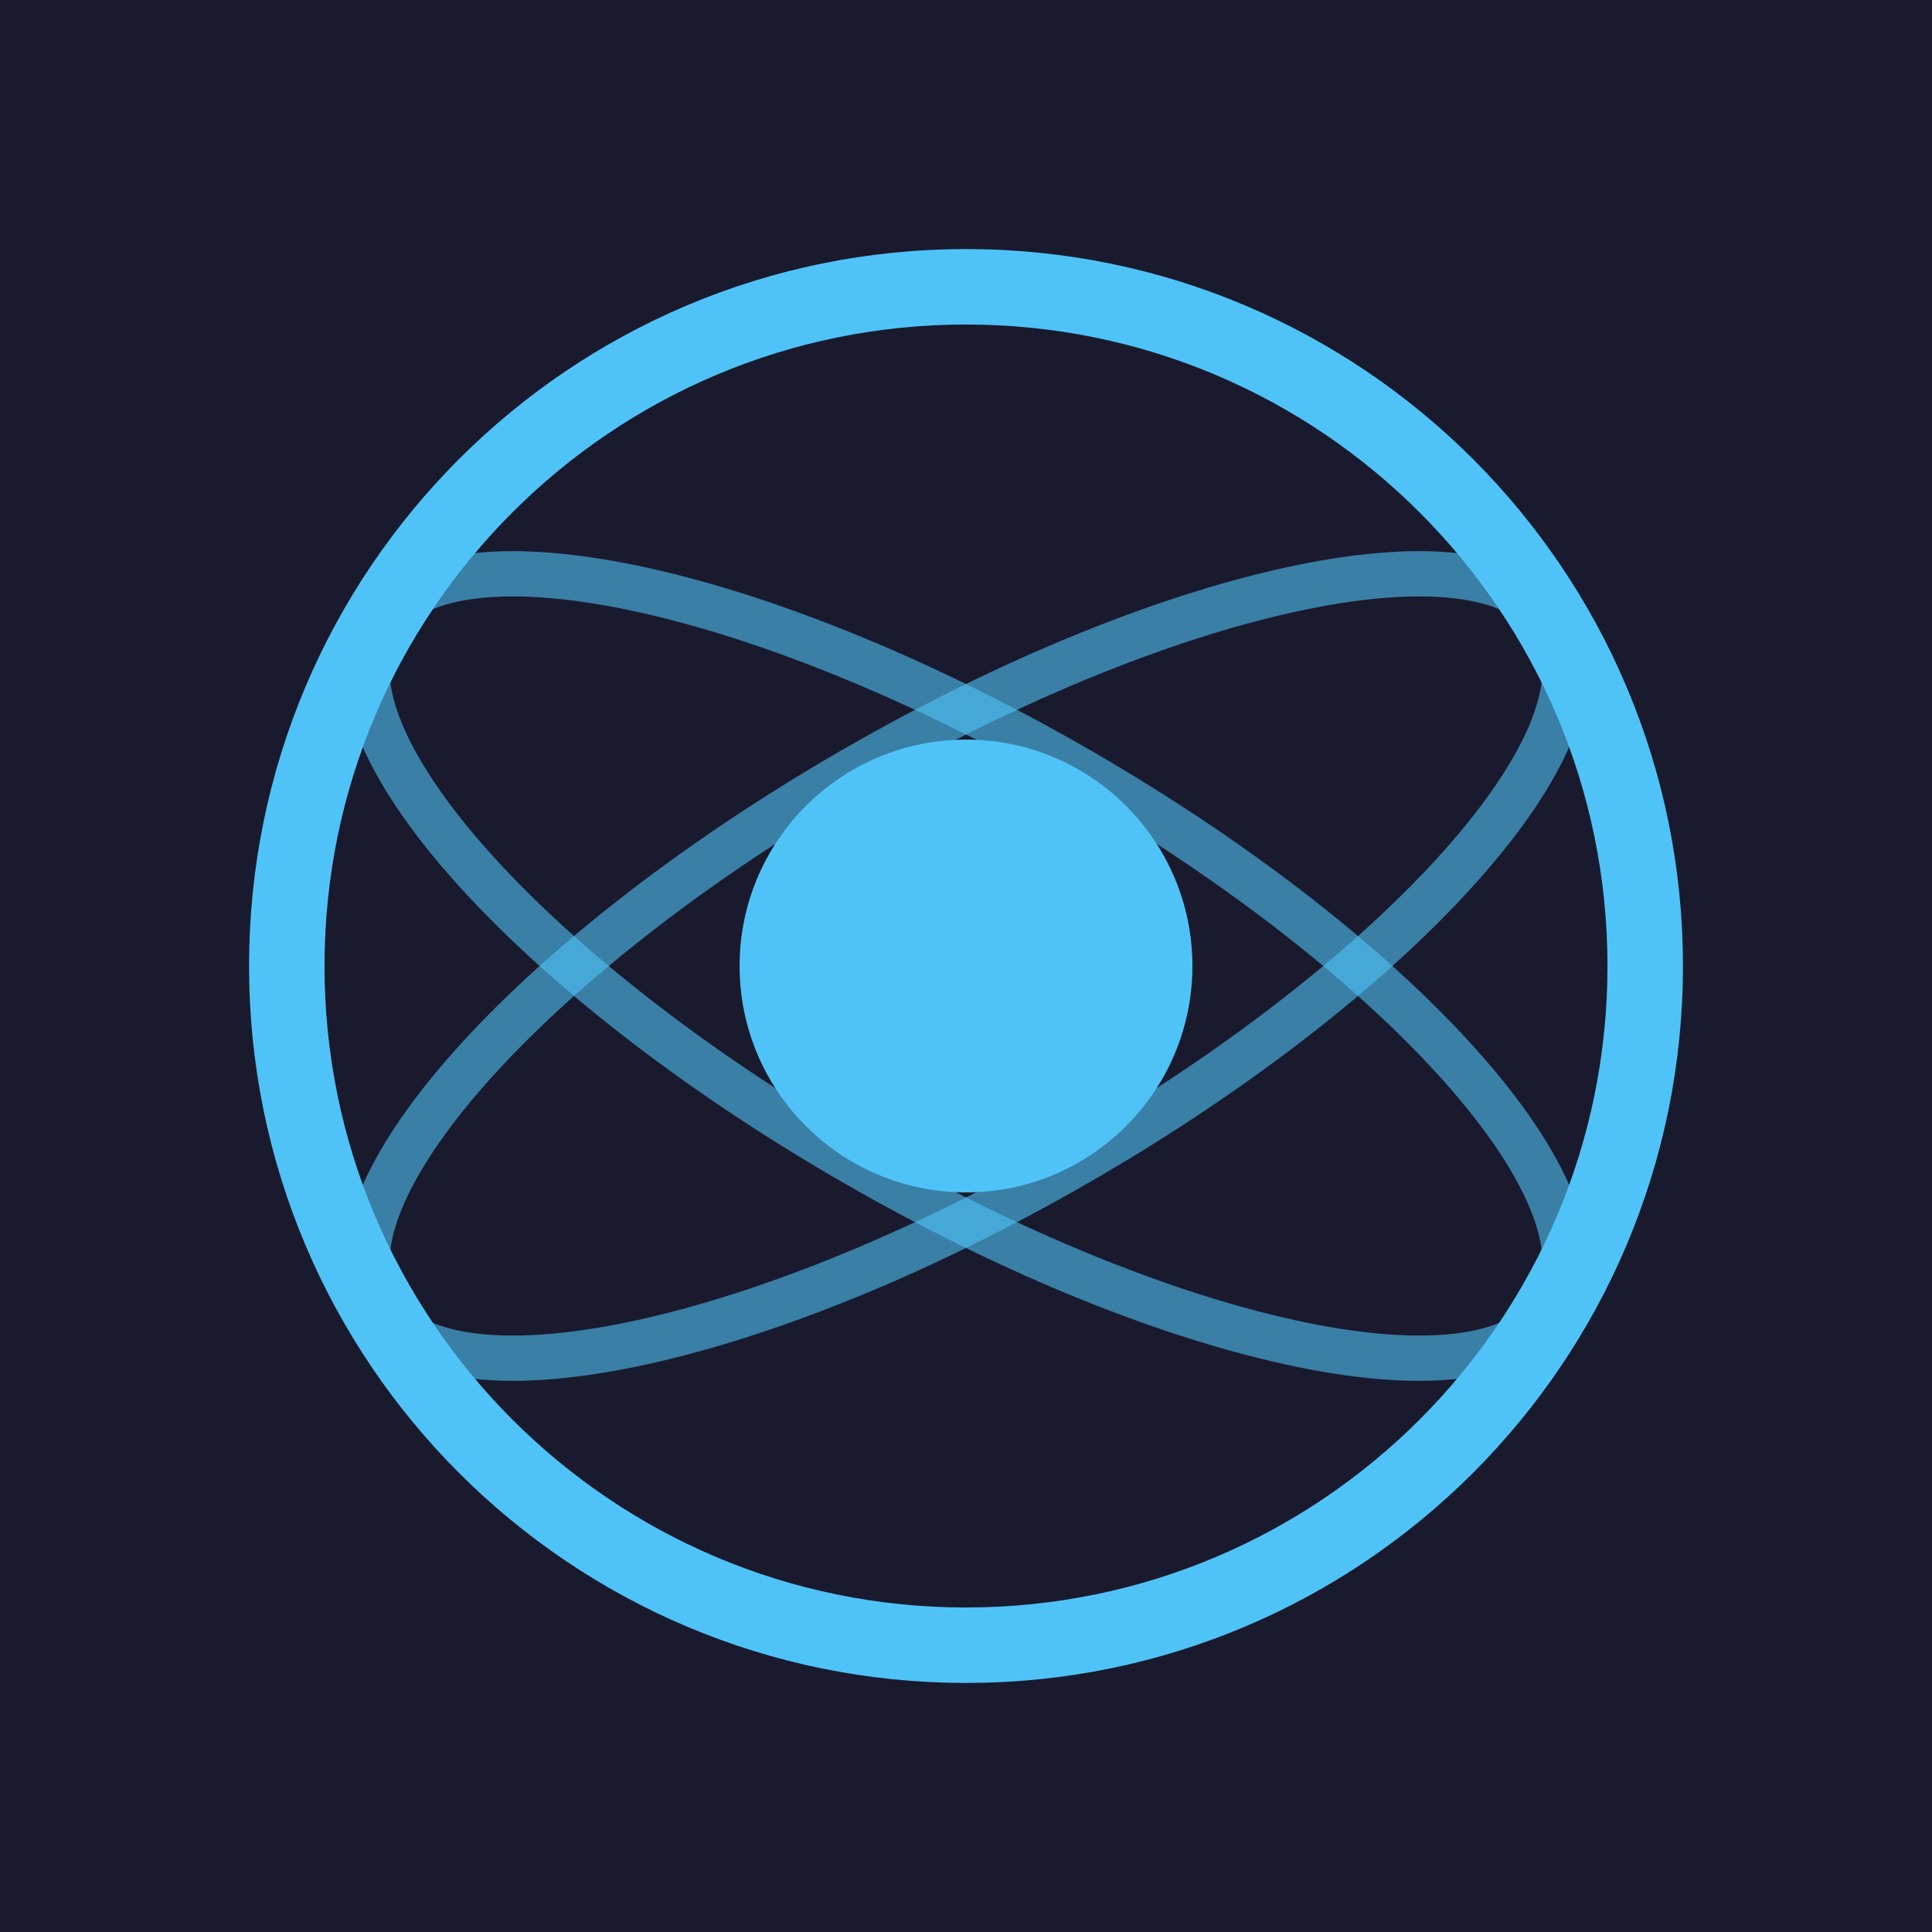
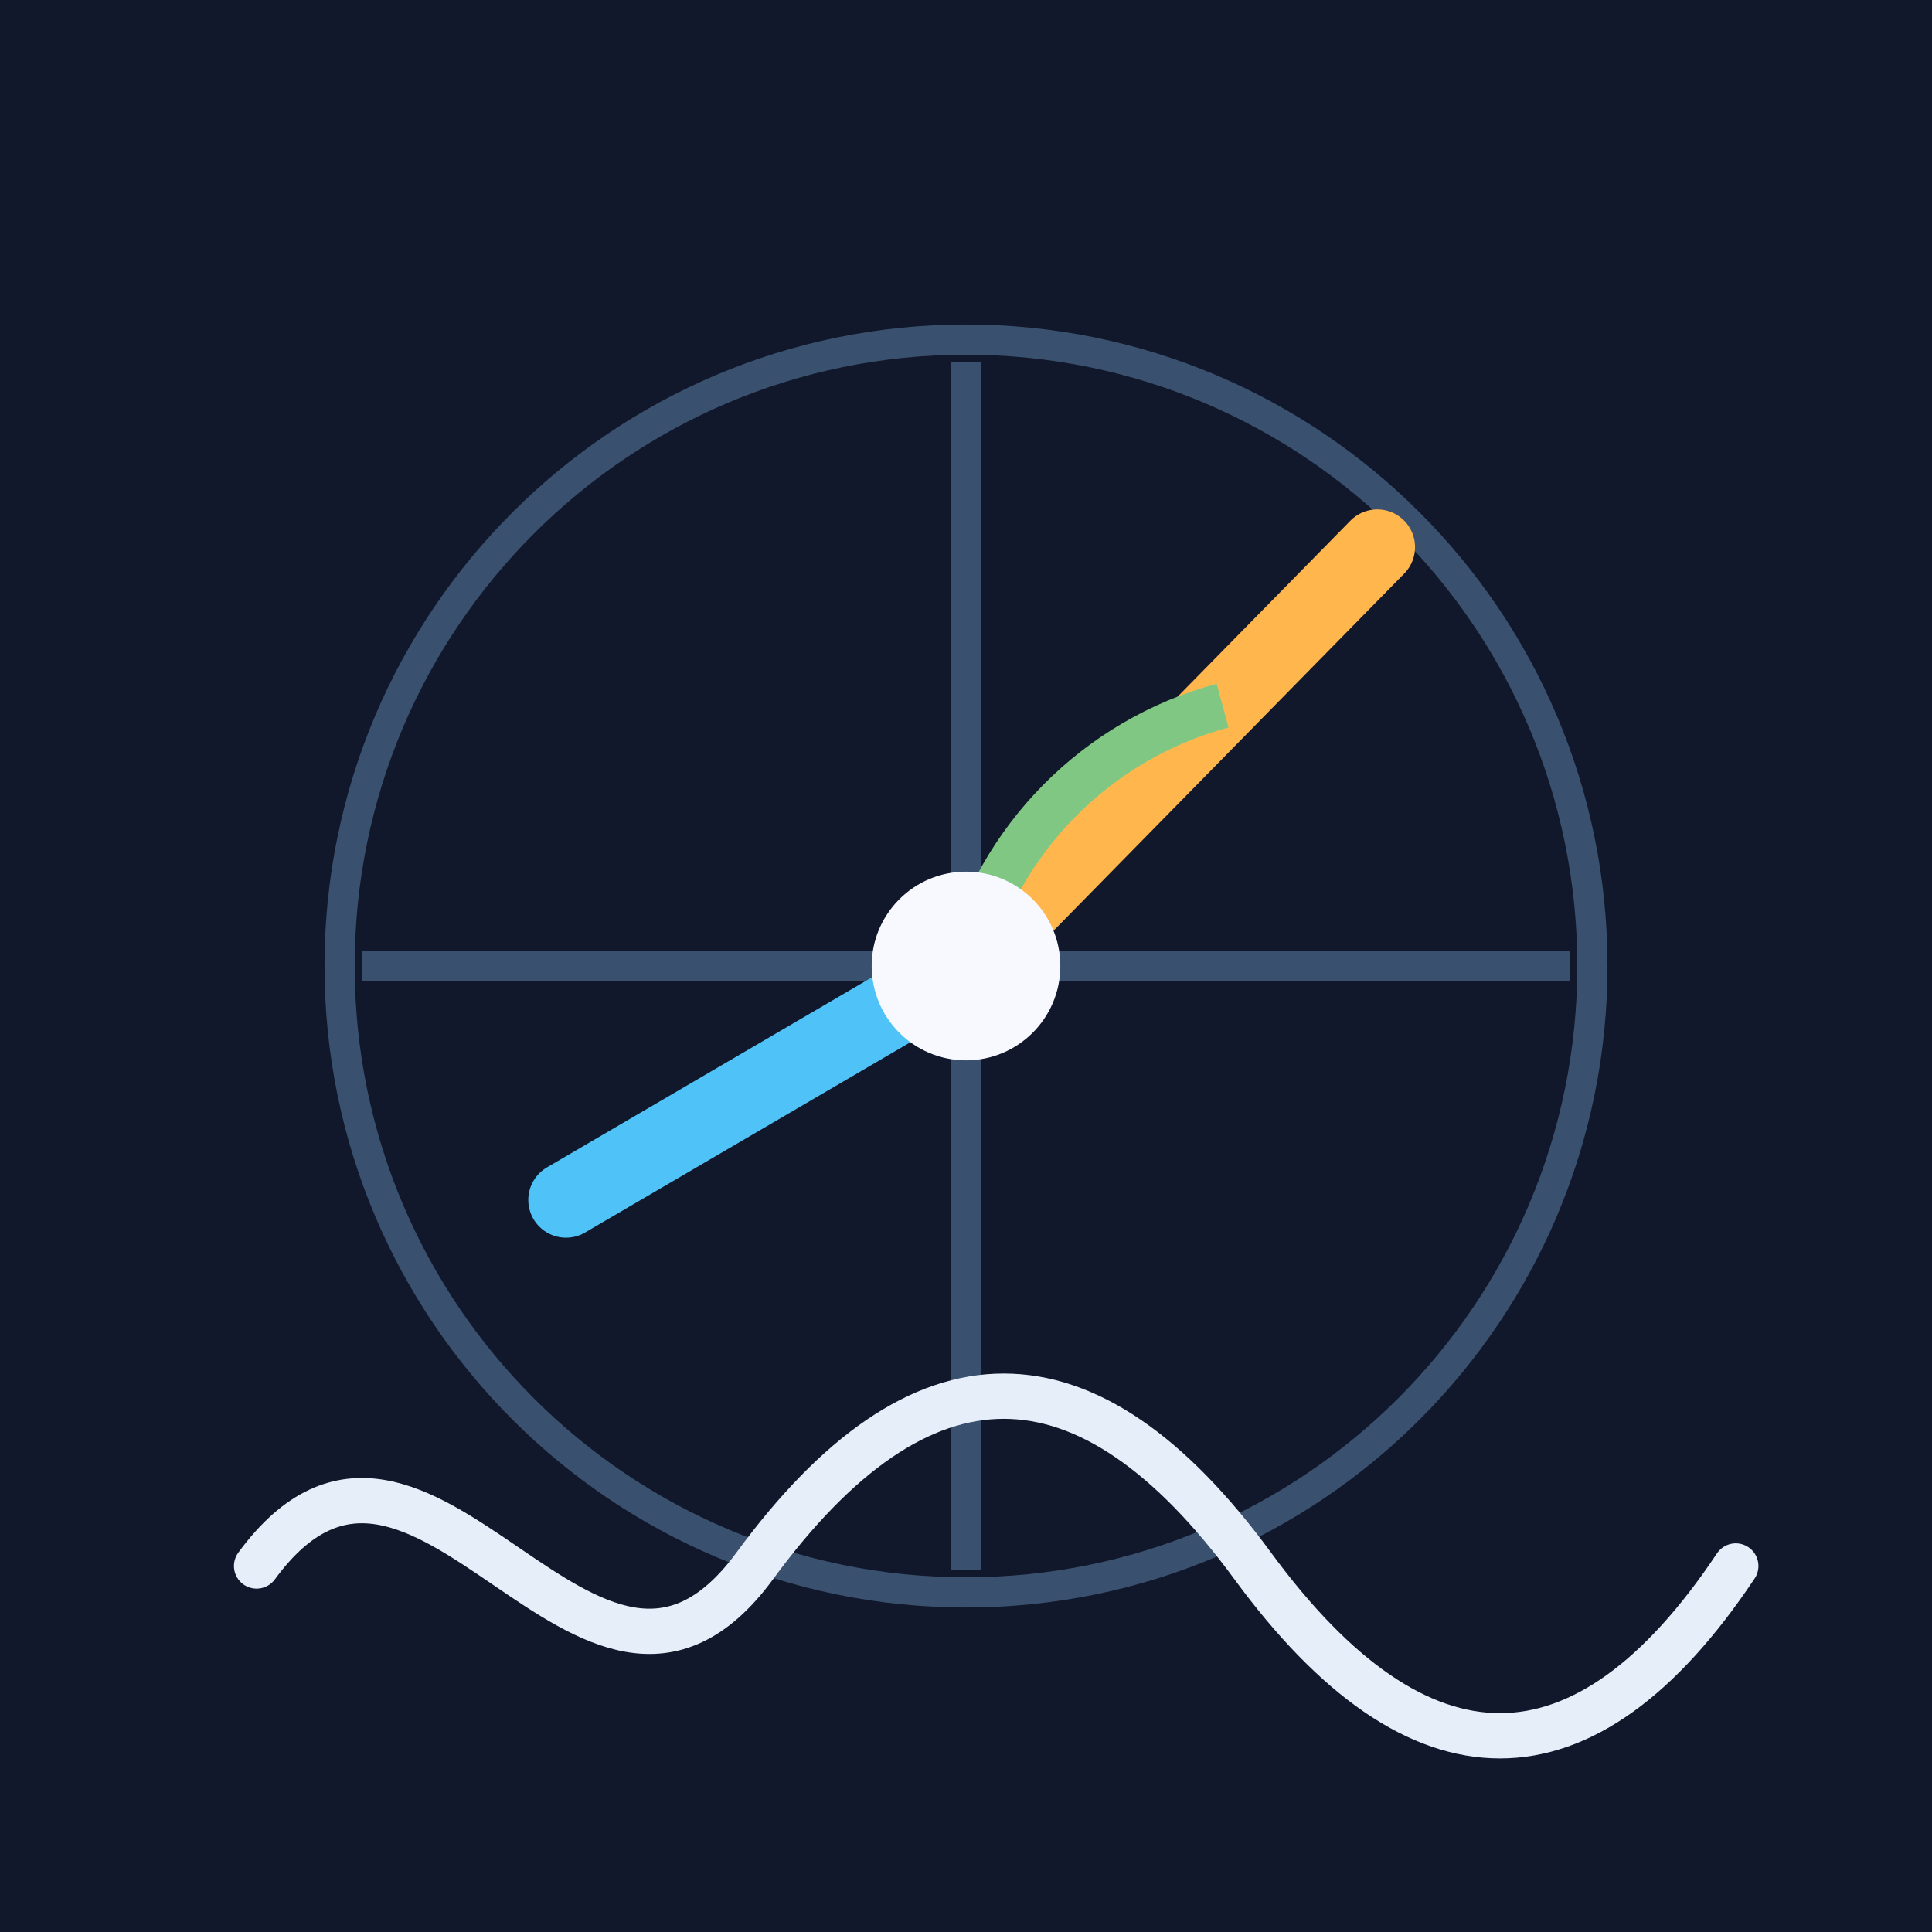
<svg xmlns="http://www.w3.org/2000/svg" viewBox="0 0 512 512">
-   <rect width="512" height="512" fill="#1a1a2e" />
-   <circle cx="256" cy="256" r="180" fill="none" stroke="#4fc3f7" stroke-width="20" />
-   <circle cx="256" cy="256" r="60" fill="#4fc3f7" />
-   <ellipse cx="256" cy="256" rx="180" ry="60" fill="none" stroke="#4fc3f7" stroke-width="12" opacity="0.6" transform="rotate(30 256 256)" />
-   <ellipse cx="256" cy="256" rx="180" ry="60" fill="none" stroke="#4fc3f7" stroke-width="12" opacity="0.6" transform="rotate(-30 256 256)" />
+   <rect width="512" height="512" fill="#12182b" />
+   <circle cx="256" cy="256" r="166" fill="none" stroke="#39516f" stroke-width="8" />
+   <path d="M96 256H416M256 96V416" stroke="#39516f" stroke-width="8" />
+   <path d="M256 256L365 145" stroke="#ffb74d" stroke-width="20" stroke-linecap="round" />
+   <path d="M256 256L150 318" stroke="#4fc3f7" stroke-width="20" stroke-linecap="round" />
+   <path d="M256 256 A96 96 0 0 1 324 187" fill="none" stroke="#81c784" stroke-width="12" />
+   <circle cx="256" cy="256" r="25" fill="#f7f9ff" />
+   <path d="M68 415 C112 355 156 475 200 415 S288 355 332 415 S420 475 460 415" fill="none" stroke="#e6eef9" stroke-width="12" stroke-linecap="round" />
</svg>
